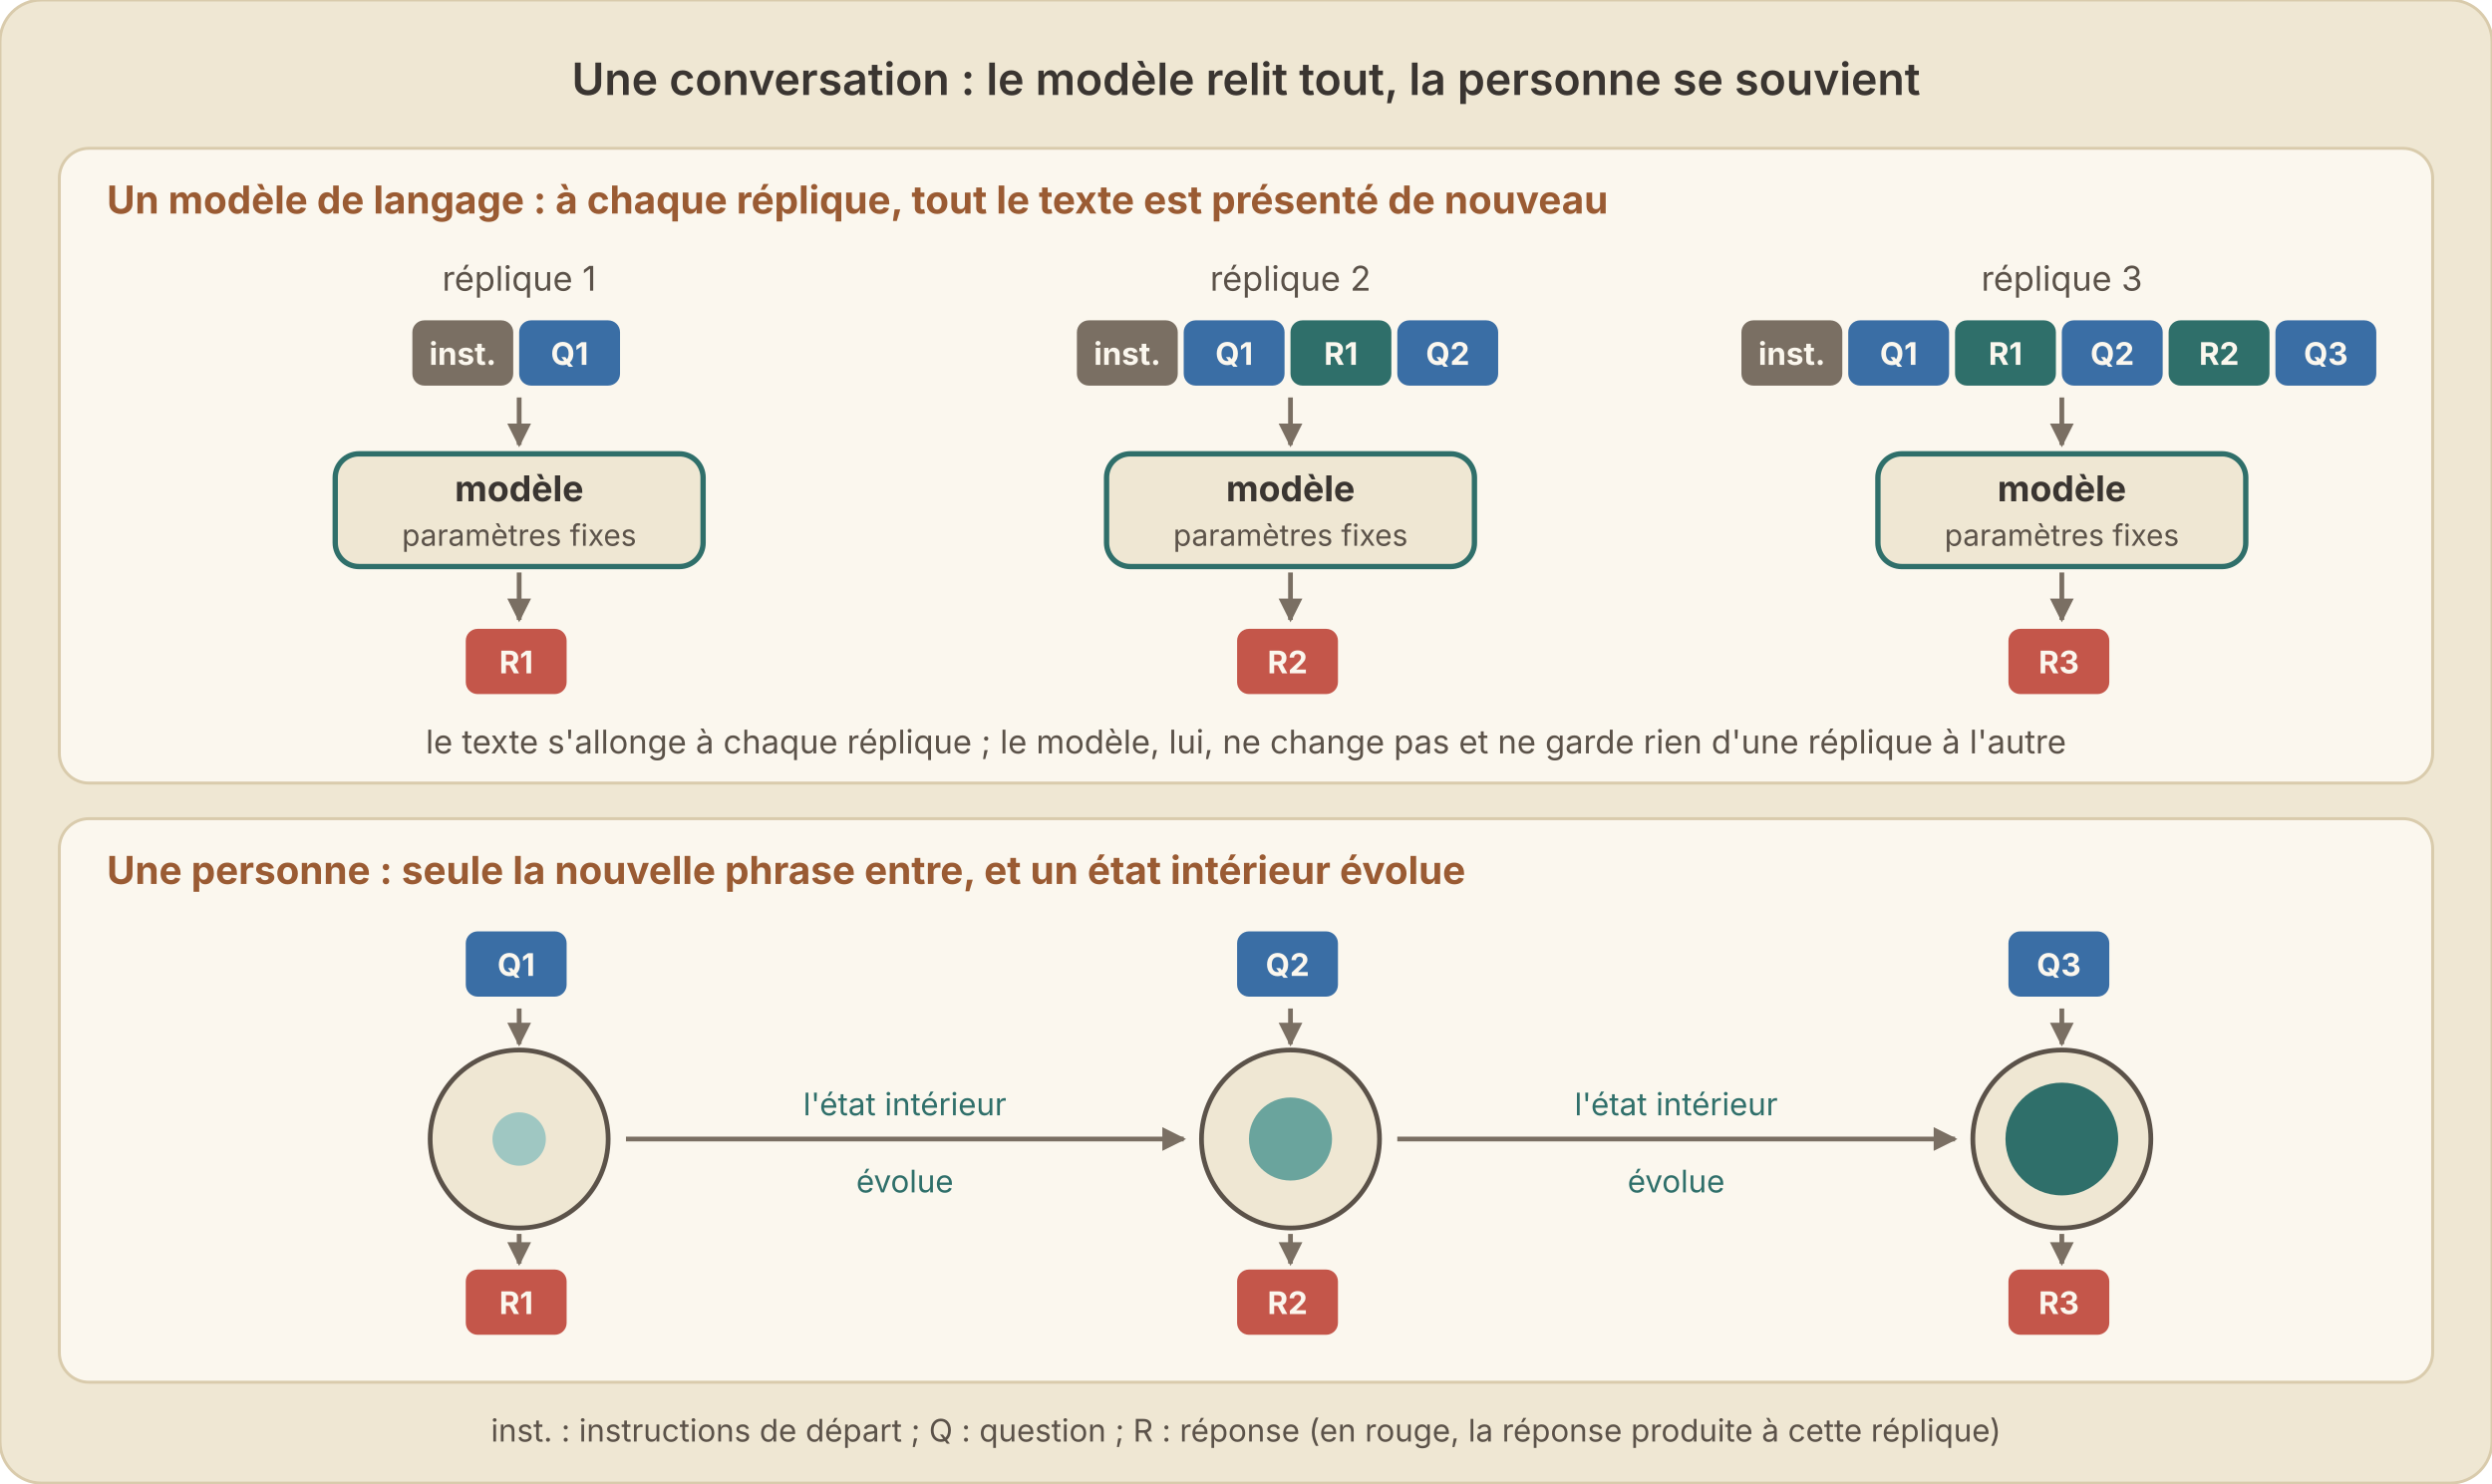
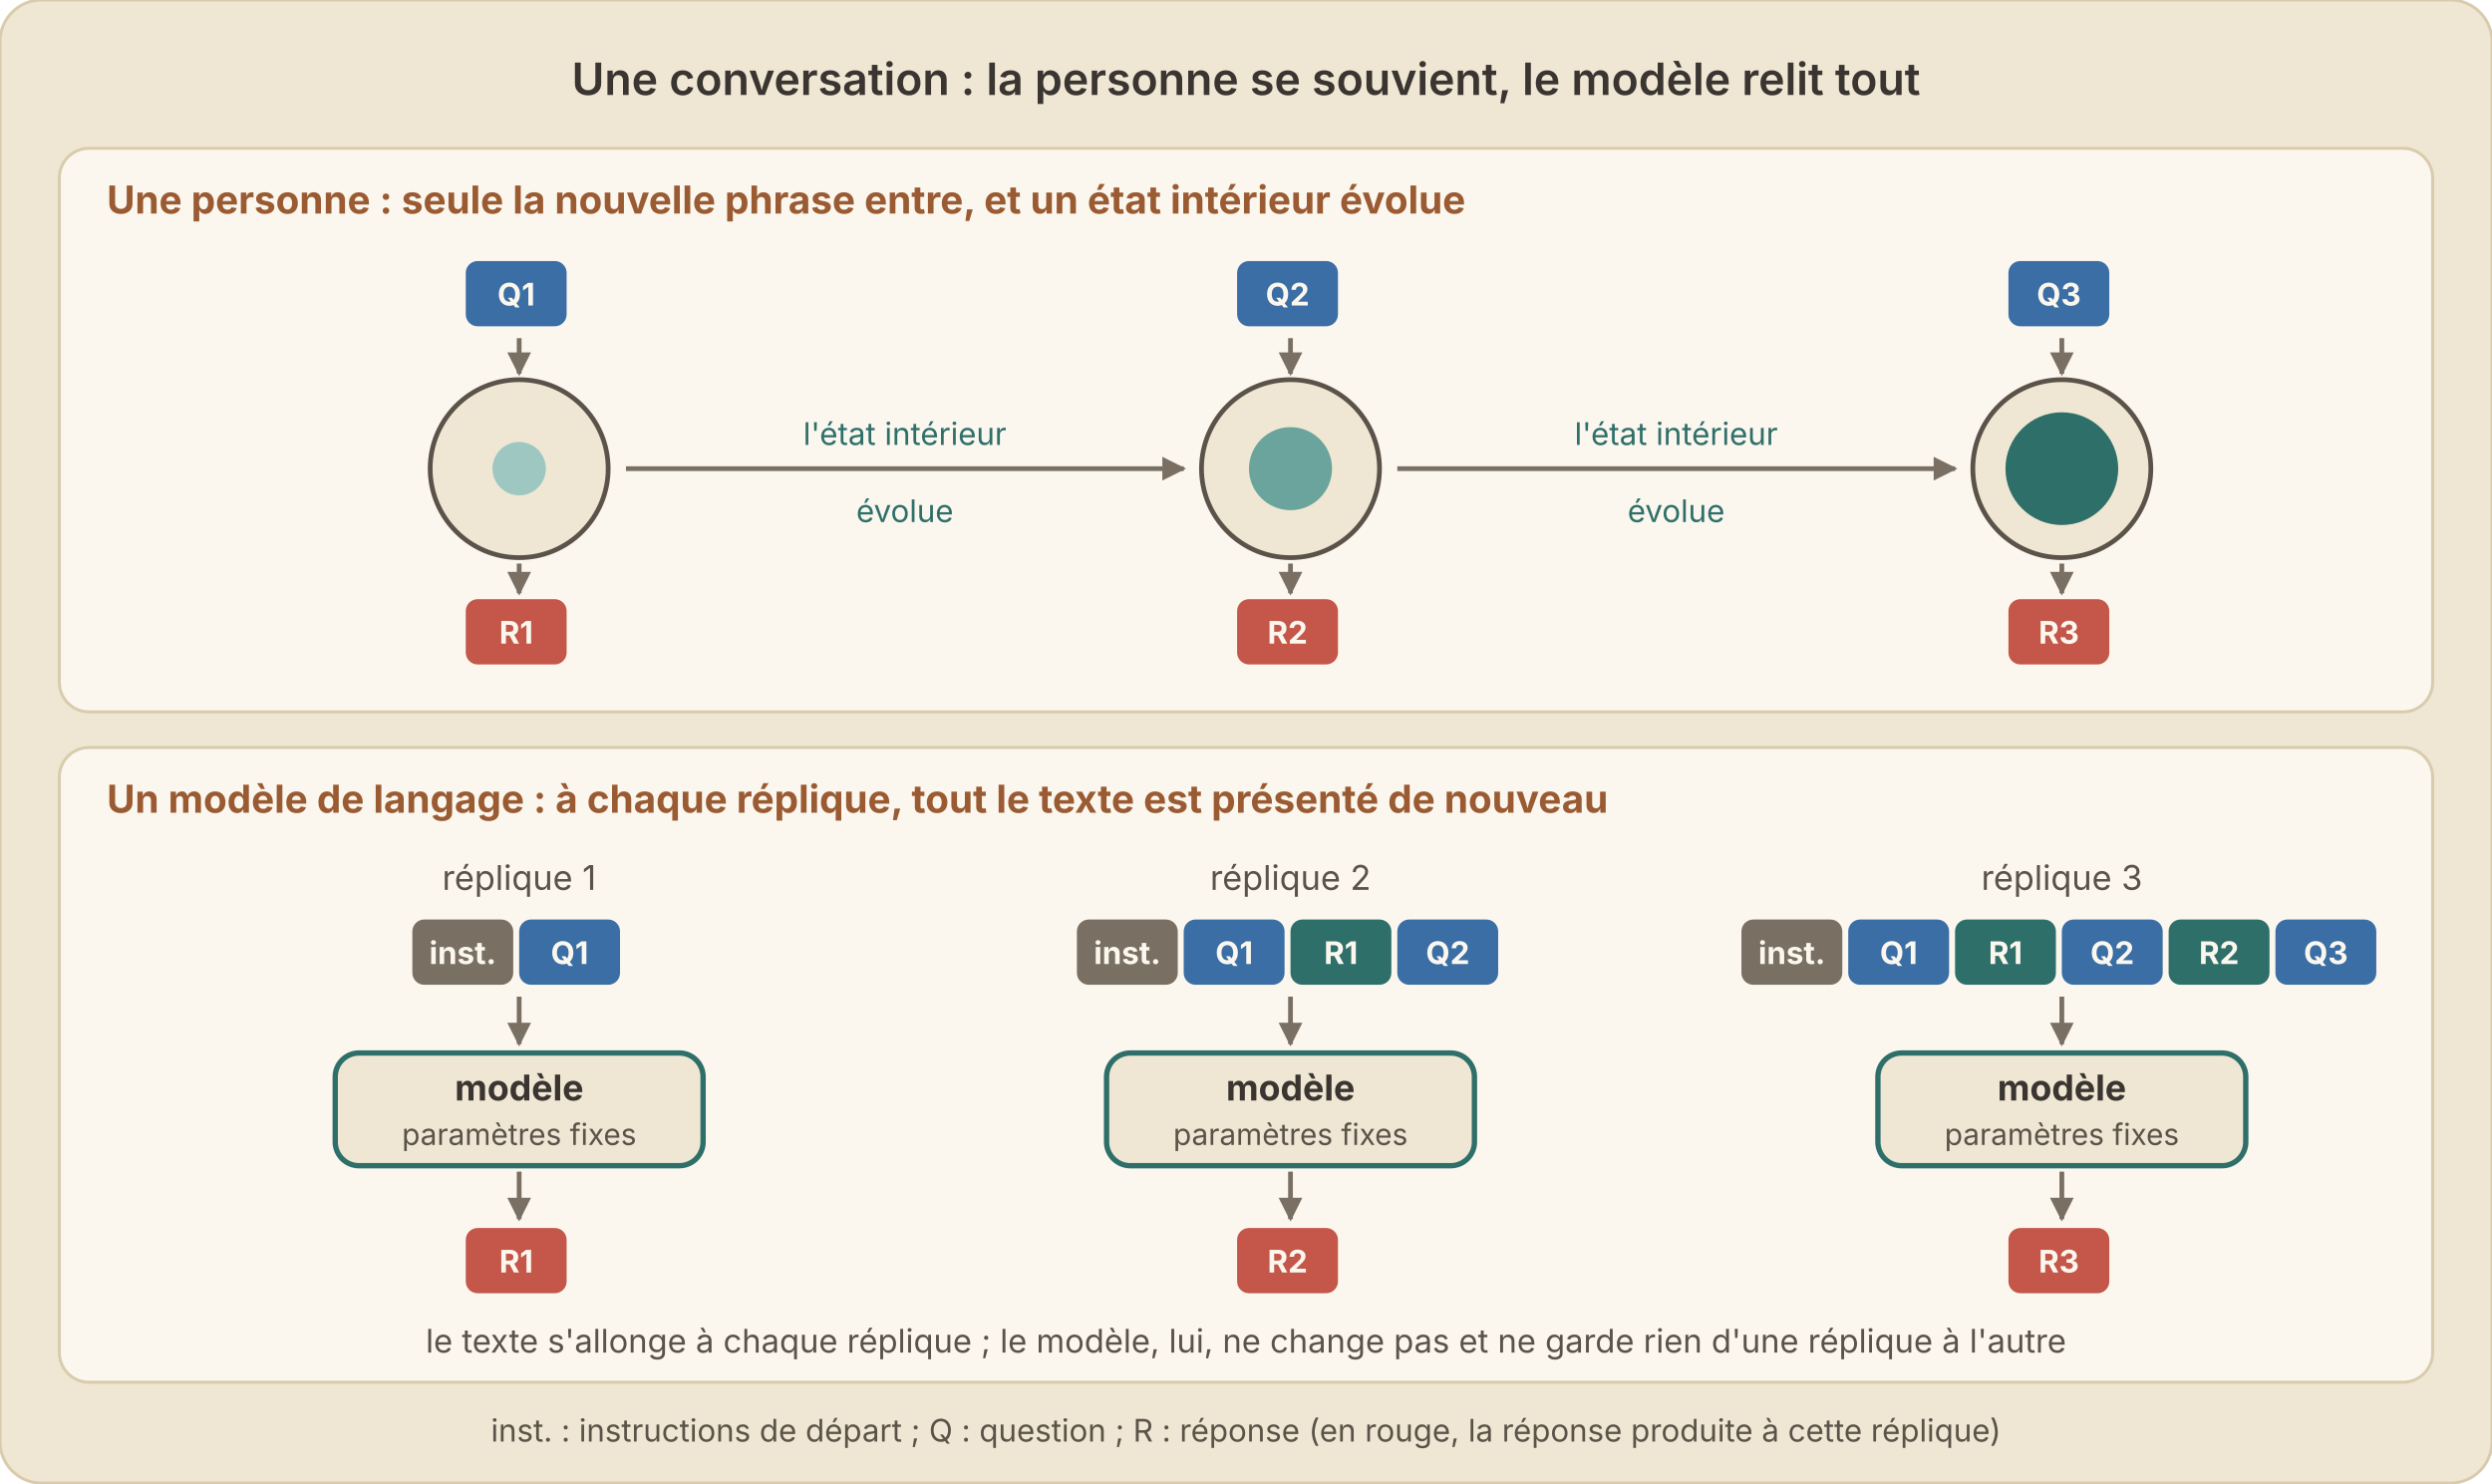
<svg xmlns="http://www.w3.org/2000/svg" viewBox="0 0 840 500" role="img" font-family="system-ui, -apple-system, sans-serif">
  <defs>
    <marker id="p" viewBox="0 0 10 10" refX="9" refY="5" markerWidth="8" markerHeight="8" markerUnits="userSpaceOnUse" orient="auto">
      <path d="M0 0 L10 5 L0 10 z" fill="#7a6f63" />
    </marker>
  </defs>
  <rect x="0" y="0" width="840" height="500" rx="14" fill="#efe7d3" stroke="#d9cbac" />
-   <text x="420.0" y="32" font-size="15" fill="#3a3531" text-anchor="middle" font-weight="600">Une conversation : le modèle relit tout, la personne se souvient</text>
-   <rect x="20" y="50" width="800" height="214" rx="10" fill="#fbf7ee" stroke="#d9cbac" />
-   <text x="36" y="72" font-size="13" fill="#9a5b33" font-weight="700">Un modèle de langage : à chaque réplique, tout le texte est présenté de nouveau</text>
-   <text x="175" y="98" font-size="11.5" fill="#5b5249" text-anchor="middle">réplique 1</text>
-   <rect x="139.0" y="108" width="34" height="22" rx="4" fill="#7a6f63" />
-   <text x="156.0" y="123" font-size="10.5" fill="#fbf7ee" text-anchor="middle" font-weight="700">inst.</text>
-   <rect x="175.0" y="108" width="34" height="22" rx="4" fill="#3a6ea5" />
-   <text x="192.0" y="123" font-size="10.5" fill="#fbf7ee" text-anchor="middle" font-weight="700">Q1</text>
-   <line x1="175" y1="134" x2="175" y2="150" stroke="#7a6f63" stroke-width="1.6" marker-end="url(#p)" />
-   <rect x="113" y="153" width="124" height="38" rx="8" fill="#efe7d3" stroke="#2f6f6a" stroke-width="1.8" />
-   <text x="175" y="169" font-size="12" fill="#3a3531" text-anchor="middle" font-weight="700">modèle</text>
-   <text x="175" y="184" font-size="10" fill="#5b5249" text-anchor="middle">paramètres fixes</text>
-   <line x1="175" y1="193" x2="175" y2="209" stroke="#7a6f63" stroke-width="1.6" marker-end="url(#p)" />
-   <rect x="157.0" y="212" width="34" height="22" rx="4" fill="#c4564a" />
-   <text x="174.0" y="227" font-size="10.5" fill="#fbf7ee" text-anchor="middle" font-weight="700">R1</text>
-   <text x="435" y="98" font-size="11.5" fill="#5b5249" text-anchor="middle">réplique 2</text>
-   <rect x="363.0" y="108" width="34" height="22" rx="4" fill="#7a6f63" />
-   <text x="380.0" y="123" font-size="10.5" fill="#fbf7ee" text-anchor="middle" font-weight="700">inst.</text>
-   <rect x="399.0" y="108" width="34" height="22" rx="4" fill="#3a6ea5" />
-   <text x="416.0" y="123" font-size="10.5" fill="#fbf7ee" text-anchor="middle" font-weight="700">Q1</text>
-   <rect x="435.0" y="108" width="34" height="22" rx="4" fill="#2f6f6a" />
-   <text x="452.0" y="123" font-size="10.5" fill="#fbf7ee" text-anchor="middle" font-weight="700">R1</text>
-   <rect x="471.0" y="108" width="34" height="22" rx="4" fill="#3a6ea5" />
-   <text x="488.0" y="123" font-size="10.5" fill="#fbf7ee" text-anchor="middle" font-weight="700">Q2</text>
-   <line x1="435" y1="134" x2="435" y2="150" stroke="#7a6f63" stroke-width="1.6" marker-end="url(#p)" />
-   <rect x="373" y="153" width="124" height="38" rx="8" fill="#efe7d3" stroke="#2f6f6a" stroke-width="1.8" />
-   <text x="435" y="169" font-size="12" fill="#3a3531" text-anchor="middle" font-weight="700">modèle</text>
-   <text x="435" y="184" font-size="10" fill="#5b5249" text-anchor="middle">paramètres fixes</text>
-   <line x1="435" y1="193" x2="435" y2="209" stroke="#7a6f63" stroke-width="1.6" marker-end="url(#p)" />
-   <rect x="417.0" y="212" width="34" height="22" rx="4" fill="#c4564a" />
-   <text x="434.0" y="227" font-size="10.5" fill="#fbf7ee" text-anchor="middle" font-weight="700">R2</text>
-   <text x="695" y="98" font-size="11.5" fill="#5b5249" text-anchor="middle">réplique 3</text>
-   <rect x="587.0" y="108" width="34" height="22" rx="4" fill="#7a6f63" />
-   <text x="604.0" y="123" font-size="10.5" fill="#fbf7ee" text-anchor="middle" font-weight="700">inst.</text>
-   <rect x="623.0" y="108" width="34" height="22" rx="4" fill="#3a6ea5" />
-   <text x="640.0" y="123" font-size="10.5" fill="#fbf7ee" text-anchor="middle" font-weight="700">Q1</text>
-   <rect x="659.0" y="108" width="34" height="22" rx="4" fill="#2f6f6a" />
-   <text x="676.0" y="123" font-size="10.5" fill="#fbf7ee" text-anchor="middle" font-weight="700">R1</text>
-   <rect x="695.0" y="108" width="34" height="22" rx="4" fill="#3a6ea5" />
-   <text x="712.0" y="123" font-size="10.5" fill="#fbf7ee" text-anchor="middle" font-weight="700">Q2</text>
-   <rect x="731.0" y="108" width="34" height="22" rx="4" fill="#2f6f6a" />
-   <text x="748.0" y="123" font-size="10.5" fill="#fbf7ee" text-anchor="middle" font-weight="700">R2</text>
-   <rect x="767.0" y="108" width="34" height="22" rx="4" fill="#3a6ea5" />
-   <text x="784.0" y="123" font-size="10.5" fill="#fbf7ee" text-anchor="middle" font-weight="700">Q3</text>
-   <line x1="695" y1="134" x2="695" y2="150" stroke="#7a6f63" stroke-width="1.6" marker-end="url(#p)" />
-   <rect x="633" y="153" width="124" height="38" rx="8" fill="#efe7d3" stroke="#2f6f6a" stroke-width="1.8" />
-   <text x="695" y="169" font-size="12" fill="#3a3531" text-anchor="middle" font-weight="700">modèle</text>
-   <text x="695" y="184" font-size="10" fill="#5b5249" text-anchor="middle">paramètres fixes</text>
-   <line x1="695" y1="193" x2="695" y2="209" stroke="#7a6f63" stroke-width="1.6" marker-end="url(#p)" />
-   <rect x="677.0" y="212" width="34" height="22" rx="4" fill="#c4564a" />
-   <text x="694.0" y="227" font-size="10.5" fill="#fbf7ee" text-anchor="middle" font-weight="700">R3</text>
-   <text x="420.0" y="254" font-size="11" fill="#5b5249" text-anchor="middle">le texte s'allonge à chaque réplique ; le modèle, lui, ne change pas et ne garde rien d'une réplique à l'autre</text>
-   <rect x="20" y="276" width="800" height="190" rx="10" fill="#fbf7ee" stroke="#d9cbac" />
-   <text x="36" y="298" font-size="13" fill="#9a5b33" font-weight="700">Une personne : seule la nouvelle phrase entre, et un état intérieur évolue</text>
-   <rect x="157.0" y="314" width="34" height="22" rx="4" fill="#3a6ea5" />
-   <text x="174.0" y="329" font-size="10.5" fill="#fbf7ee" text-anchor="middle" font-weight="700">Q1</text>
-   <line x1="175" y1="340" x2="175" y2="352" stroke="#7a6f63" stroke-width="1.6" marker-end="url(#p)" />
-   <circle cx="175" cy="384" r="30" fill="#efe7d3" stroke="#5b5249" stroke-width="1.6" />
-   <circle cx="175" cy="384" r="9" fill="#9fc7c2" />
-   <line x1="175" y1="416" x2="175" y2="426" stroke="#7a6f63" stroke-width="1.6" marker-end="url(#p)" />
-   <rect x="157.0" y="428" width="34" height="22" rx="4" fill="#c4564a" />
-   <text x="174.0" y="443" font-size="10.5" fill="#fbf7ee" text-anchor="middle" font-weight="700">R1</text>
-   <line x1="211" y1="384" x2="399" y2="384" stroke="#7a6f63" stroke-width="1.6" marker-end="url(#p)" />
-   <text x="305.0" y="376" font-size="10.5" fill="#2f6f6a" text-anchor="middle">l'état intérieur</text>
-   <text x="305.0" y="402" font-size="10.5" fill="#2f6f6a" text-anchor="middle">évolue</text>
-   <rect x="417.0" y="314" width="34" height="22" rx="4" fill="#3a6ea5" />
-   <text x="434.0" y="329" font-size="10.5" fill="#fbf7ee" text-anchor="middle" font-weight="700">Q2</text>
-   <line x1="435" y1="340" x2="435" y2="352" stroke="#7a6f63" stroke-width="1.6" marker-end="url(#p)" />
-   <circle cx="435" cy="384" r="30" fill="#efe7d3" stroke="#5b5249" stroke-width="1.6" />
-   <circle cx="435" cy="384" r="14" fill="#6aa49d" />
-   <line x1="435" y1="416" x2="435" y2="426" stroke="#7a6f63" stroke-width="1.6" marker-end="url(#p)" />
-   <rect x="417.0" y="428" width="34" height="22" rx="4" fill="#c4564a" />
-   <text x="434.0" y="443" font-size="10.5" fill="#fbf7ee" text-anchor="middle" font-weight="700">R2</text>
-   <line x1="471" y1="384" x2="659" y2="384" stroke="#7a6f63" stroke-width="1.6" marker-end="url(#p)" />
-   <text x="565.0" y="376" font-size="10.5" fill="#2f6f6a" text-anchor="middle">l'état intérieur</text>
-   <text x="565.0" y="402" font-size="10.5" fill="#2f6f6a" text-anchor="middle">évolue</text>
-   <rect x="677.0" y="314" width="34" height="22" rx="4" fill="#3a6ea5" />
-   <text x="694.0" y="329" font-size="10.5" fill="#fbf7ee" text-anchor="middle" font-weight="700">Q3</text>
-   <line x1="695" y1="340" x2="695" y2="352" stroke="#7a6f63" stroke-width="1.6" marker-end="url(#p)" />
-   <circle cx="695" cy="384" r="30" fill="#efe7d3" stroke="#5b5249" stroke-width="1.6" />
-   <circle cx="695" cy="384" r="19" fill="#2f6f6a" />
-   <line x1="695" y1="416" x2="695" y2="426" stroke="#7a6f63" stroke-width="1.6" marker-end="url(#p)" />
-   <rect x="677.0" y="428" width="34" height="22" rx="4" fill="#c4564a" />
-   <text x="694.0" y="443" font-size="10.5" fill="#fbf7ee" text-anchor="middle" font-weight="700">R3</text>
+   <text x="420.0" y="32" font-size="15" fill="#3a3531" text-anchor="middle" font-weight="600">Une conversation : la personne se souvient, le modèle relit tout</text>
+   <g transform="translate(0, 202)">
+     <rect x="20" y="50" width="800" height="214" rx="10" fill="#fbf7ee" stroke="#d9cbac" />
+     <text x="36" y="72" font-size="13" fill="#9a5b33" font-weight="700">Un modèle de langage : à chaque réplique, tout le texte est présenté de nouveau</text>
+     <text x="175" y="98" font-size="11.5" fill="#5b5249" text-anchor="middle">réplique 1</text>
+     <rect x="139.0" y="108" width="34" height="22" rx="4" fill="#7a6f63" />
+     <text x="156.0" y="123" font-size="10.5" fill="#fbf7ee" text-anchor="middle" font-weight="700">inst.</text>
+     <rect x="175.0" y="108" width="34" height="22" rx="4" fill="#3a6ea5" />
+     <text x="192.0" y="123" font-size="10.5" fill="#fbf7ee" text-anchor="middle" font-weight="700">Q1</text>
+     <line x1="175" y1="134" x2="175" y2="150" stroke="#7a6f63" stroke-width="1.6" marker-end="url(#p)" />
+     <rect x="113" y="153" width="124" height="38" rx="8" fill="#efe7d3" stroke="#2f6f6a" stroke-width="1.8" />
+     <text x="175" y="169" font-size="12" fill="#3a3531" text-anchor="middle" font-weight="700">modèle</text>
+     <text x="175" y="184" font-size="10" fill="#5b5249" text-anchor="middle">paramètres fixes</text>
+     <line x1="175" y1="193" x2="175" y2="209" stroke="#7a6f63" stroke-width="1.6" marker-end="url(#p)" />
+     <rect x="157.0" y="212" width="34" height="22" rx="4" fill="#c4564a" />
+     <text x="174.0" y="227" font-size="10.5" fill="#fbf7ee" text-anchor="middle" font-weight="700">R1</text>
+     <text x="435" y="98" font-size="11.5" fill="#5b5249" text-anchor="middle">réplique 2</text>
+     <rect x="363.0" y="108" width="34" height="22" rx="4" fill="#7a6f63" />
+     <text x="380.0" y="123" font-size="10.5" fill="#fbf7ee" text-anchor="middle" font-weight="700">inst.</text>
+     <rect x="399.0" y="108" width="34" height="22" rx="4" fill="#3a6ea5" />
+     <text x="416.0" y="123" font-size="10.5" fill="#fbf7ee" text-anchor="middle" font-weight="700">Q1</text>
+     <rect x="435.0" y="108" width="34" height="22" rx="4" fill="#2f6f6a" />
+     <text x="452.0" y="123" font-size="10.5" fill="#fbf7ee" text-anchor="middle" font-weight="700">R1</text>
+     <rect x="471.0" y="108" width="34" height="22" rx="4" fill="#3a6ea5" />
+     <text x="488.0" y="123" font-size="10.5" fill="#fbf7ee" text-anchor="middle" font-weight="700">Q2</text>
+     <line x1="435" y1="134" x2="435" y2="150" stroke="#7a6f63" stroke-width="1.6" marker-end="url(#p)" />
+     <rect x="373" y="153" width="124" height="38" rx="8" fill="#efe7d3" stroke="#2f6f6a" stroke-width="1.8" />
+     <text x="435" y="169" font-size="12" fill="#3a3531" text-anchor="middle" font-weight="700">modèle</text>
+     <text x="435" y="184" font-size="10" fill="#5b5249" text-anchor="middle">paramètres fixes</text>
+     <line x1="435" y1="193" x2="435" y2="209" stroke="#7a6f63" stroke-width="1.6" marker-end="url(#p)" />
+     <rect x="417.0" y="212" width="34" height="22" rx="4" fill="#c4564a" />
+     <text x="434.0" y="227" font-size="10.5" fill="#fbf7ee" text-anchor="middle" font-weight="700">R2</text>
+     <text x="695" y="98" font-size="11.5" fill="#5b5249" text-anchor="middle">réplique 3</text>
+     <rect x="587.0" y="108" width="34" height="22" rx="4" fill="#7a6f63" />
+     <text x="604.0" y="123" font-size="10.5" fill="#fbf7ee" text-anchor="middle" font-weight="700">inst.</text>
+     <rect x="623.0" y="108" width="34" height="22" rx="4" fill="#3a6ea5" />
+     <text x="640.0" y="123" font-size="10.5" fill="#fbf7ee" text-anchor="middle" font-weight="700">Q1</text>
+     <rect x="659.0" y="108" width="34" height="22" rx="4" fill="#2f6f6a" />
+     <text x="676.0" y="123" font-size="10.5" fill="#fbf7ee" text-anchor="middle" font-weight="700">R1</text>
+     <rect x="695.0" y="108" width="34" height="22" rx="4" fill="#3a6ea5" />
+     <text x="712.0" y="123" font-size="10.5" fill="#fbf7ee" text-anchor="middle" font-weight="700">Q2</text>
+     <rect x="731.0" y="108" width="34" height="22" rx="4" fill="#2f6f6a" />
+     <text x="748.0" y="123" font-size="10.5" fill="#fbf7ee" text-anchor="middle" font-weight="700">R2</text>
+     <rect x="767.0" y="108" width="34" height="22" rx="4" fill="#3a6ea5" />
+     <text x="784.0" y="123" font-size="10.5" fill="#fbf7ee" text-anchor="middle" font-weight="700">Q3</text>
+     <line x1="695" y1="134" x2="695" y2="150" stroke="#7a6f63" stroke-width="1.6" marker-end="url(#p)" />
+     <rect x="633" y="153" width="124" height="38" rx="8" fill="#efe7d3" stroke="#2f6f6a" stroke-width="1.8" />
+     <text x="695" y="169" font-size="12" fill="#3a3531" text-anchor="middle" font-weight="700">modèle</text>
+     <text x="695" y="184" font-size="10" fill="#5b5249" text-anchor="middle">paramètres fixes</text>
+     <line x1="695" y1="193" x2="695" y2="209" stroke="#7a6f63" stroke-width="1.6" marker-end="url(#p)" />
+     <rect x="677.0" y="212" width="34" height="22" rx="4" fill="#c4564a" />
+     <text x="694.0" y="227" font-size="10.5" fill="#fbf7ee" text-anchor="middle" font-weight="700">R3</text>
+     <text x="420.0" y="254" font-size="11" fill="#5b5249" text-anchor="middle">le texte s'allonge à chaque réplique ; le modèle, lui, ne change pas et ne garde rien d'une réplique à l'autre</text>
+   </g>
+   <g transform="translate(0, -226)">
+     <rect x="20" y="276" width="800" height="190" rx="10" fill="#fbf7ee" stroke="#d9cbac" />
+     <text x="36" y="298" font-size="13" fill="#9a5b33" font-weight="700">Une personne : seule la nouvelle phrase entre, et un état intérieur évolue</text>
+     <rect x="157.0" y="314" width="34" height="22" rx="4" fill="#3a6ea5" />
+     <text x="174.0" y="329" font-size="10.5" fill="#fbf7ee" text-anchor="middle" font-weight="700">Q1</text>
+     <line x1="175" y1="340" x2="175" y2="352" stroke="#7a6f63" stroke-width="1.6" marker-end="url(#p)" />
+     <circle cx="175" cy="384" r="30" fill="#efe7d3" stroke="#5b5249" stroke-width="1.6" />
+     <circle cx="175" cy="384" r="9" fill="#9fc7c2" />
+     <line x1="175" y1="416" x2="175" y2="426" stroke="#7a6f63" stroke-width="1.6" marker-end="url(#p)" />
+     <rect x="157.0" y="428" width="34" height="22" rx="4" fill="#c4564a" />
+     <text x="174.0" y="443" font-size="10.5" fill="#fbf7ee" text-anchor="middle" font-weight="700">R1</text>
+     <line x1="211" y1="384" x2="399" y2="384" stroke="#7a6f63" stroke-width="1.6" marker-end="url(#p)" />
+     <text x="305.0" y="376" font-size="10.5" fill="#2f6f6a" text-anchor="middle">l'état intérieur</text>
+     <text x="305.0" y="402" font-size="10.5" fill="#2f6f6a" text-anchor="middle">évolue</text>
+     <rect x="417.0" y="314" width="34" height="22" rx="4" fill="#3a6ea5" />
+     <text x="434.0" y="329" font-size="10.5" fill="#fbf7ee" text-anchor="middle" font-weight="700">Q2</text>
+     <line x1="435" y1="340" x2="435" y2="352" stroke="#7a6f63" stroke-width="1.6" marker-end="url(#p)" />
+     <circle cx="435" cy="384" r="30" fill="#efe7d3" stroke="#5b5249" stroke-width="1.6" />
+     <circle cx="435" cy="384" r="14" fill="#6aa49d" />
+     <line x1="435" y1="416" x2="435" y2="426" stroke="#7a6f63" stroke-width="1.6" marker-end="url(#p)" />
+     <rect x="417.0" y="428" width="34" height="22" rx="4" fill="#c4564a" />
+     <text x="434.0" y="443" font-size="10.5" fill="#fbf7ee" text-anchor="middle" font-weight="700">R2</text>
+     <line x1="471" y1="384" x2="659" y2="384" stroke="#7a6f63" stroke-width="1.6" marker-end="url(#p)" />
+     <text x="565.0" y="376" font-size="10.5" fill="#2f6f6a" text-anchor="middle">l'état intérieur</text>
+     <text x="565.0" y="402" font-size="10.5" fill="#2f6f6a" text-anchor="middle">évolue</text>
+     <rect x="677.0" y="314" width="34" height="22" rx="4" fill="#3a6ea5" />
+     <text x="694.0" y="329" font-size="10.5" fill="#fbf7ee" text-anchor="middle" font-weight="700">Q3</text>
+     <line x1="695" y1="340" x2="695" y2="352" stroke="#7a6f63" stroke-width="1.6" marker-end="url(#p)" />
+     <circle cx="695" cy="384" r="30" fill="#efe7d3" stroke="#5b5249" stroke-width="1.6" />
+     <circle cx="695" cy="384" r="19" fill="#2f6f6a" />
+     <line x1="695" y1="416" x2="695" y2="426" stroke="#7a6f63" stroke-width="1.6" marker-end="url(#p)" />
+     <rect x="677.0" y="428" width="34" height="22" rx="4" fill="#c4564a" />
+     <text x="694.0" y="443" font-size="10.5" fill="#fbf7ee" text-anchor="middle" font-weight="700">R3</text>
+   </g>
  <text x="420.0" y="486" font-size="10.5" fill="#5b5249" text-anchor="middle">inst. : instructions de départ ; Q : question ; R : réponse (en rouge, la réponse produite à cette réplique)</text>
</svg>
